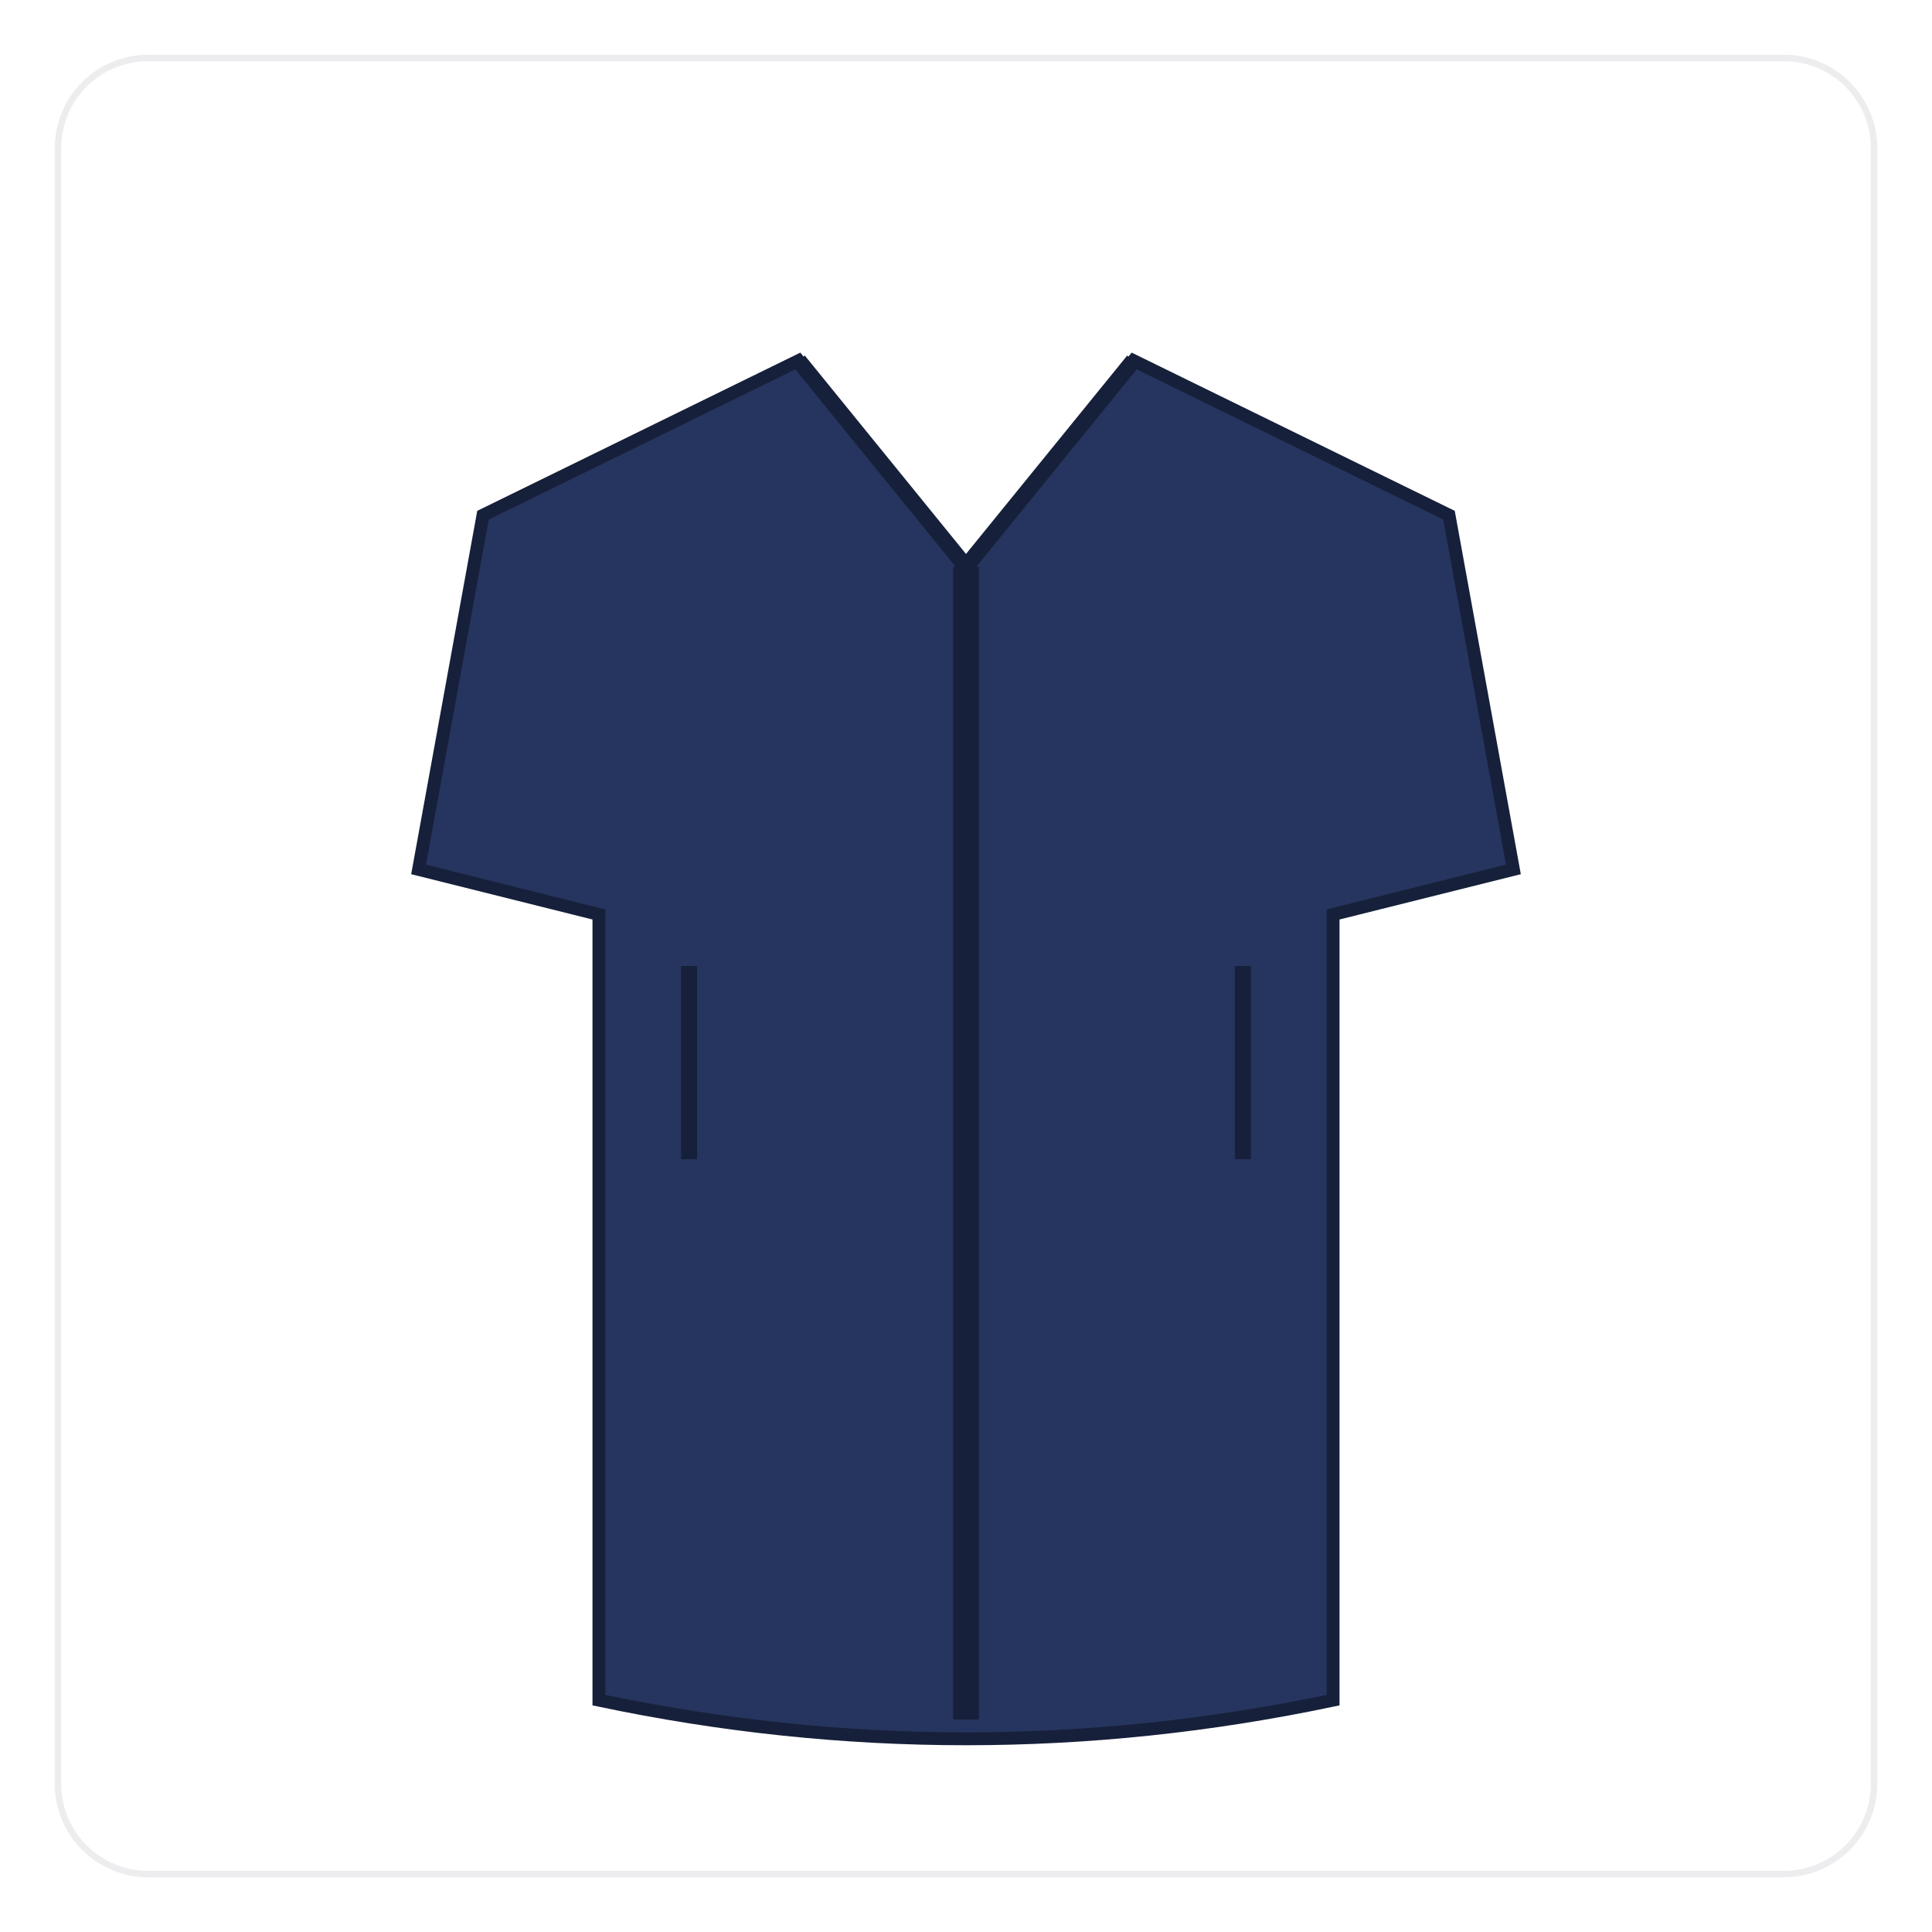
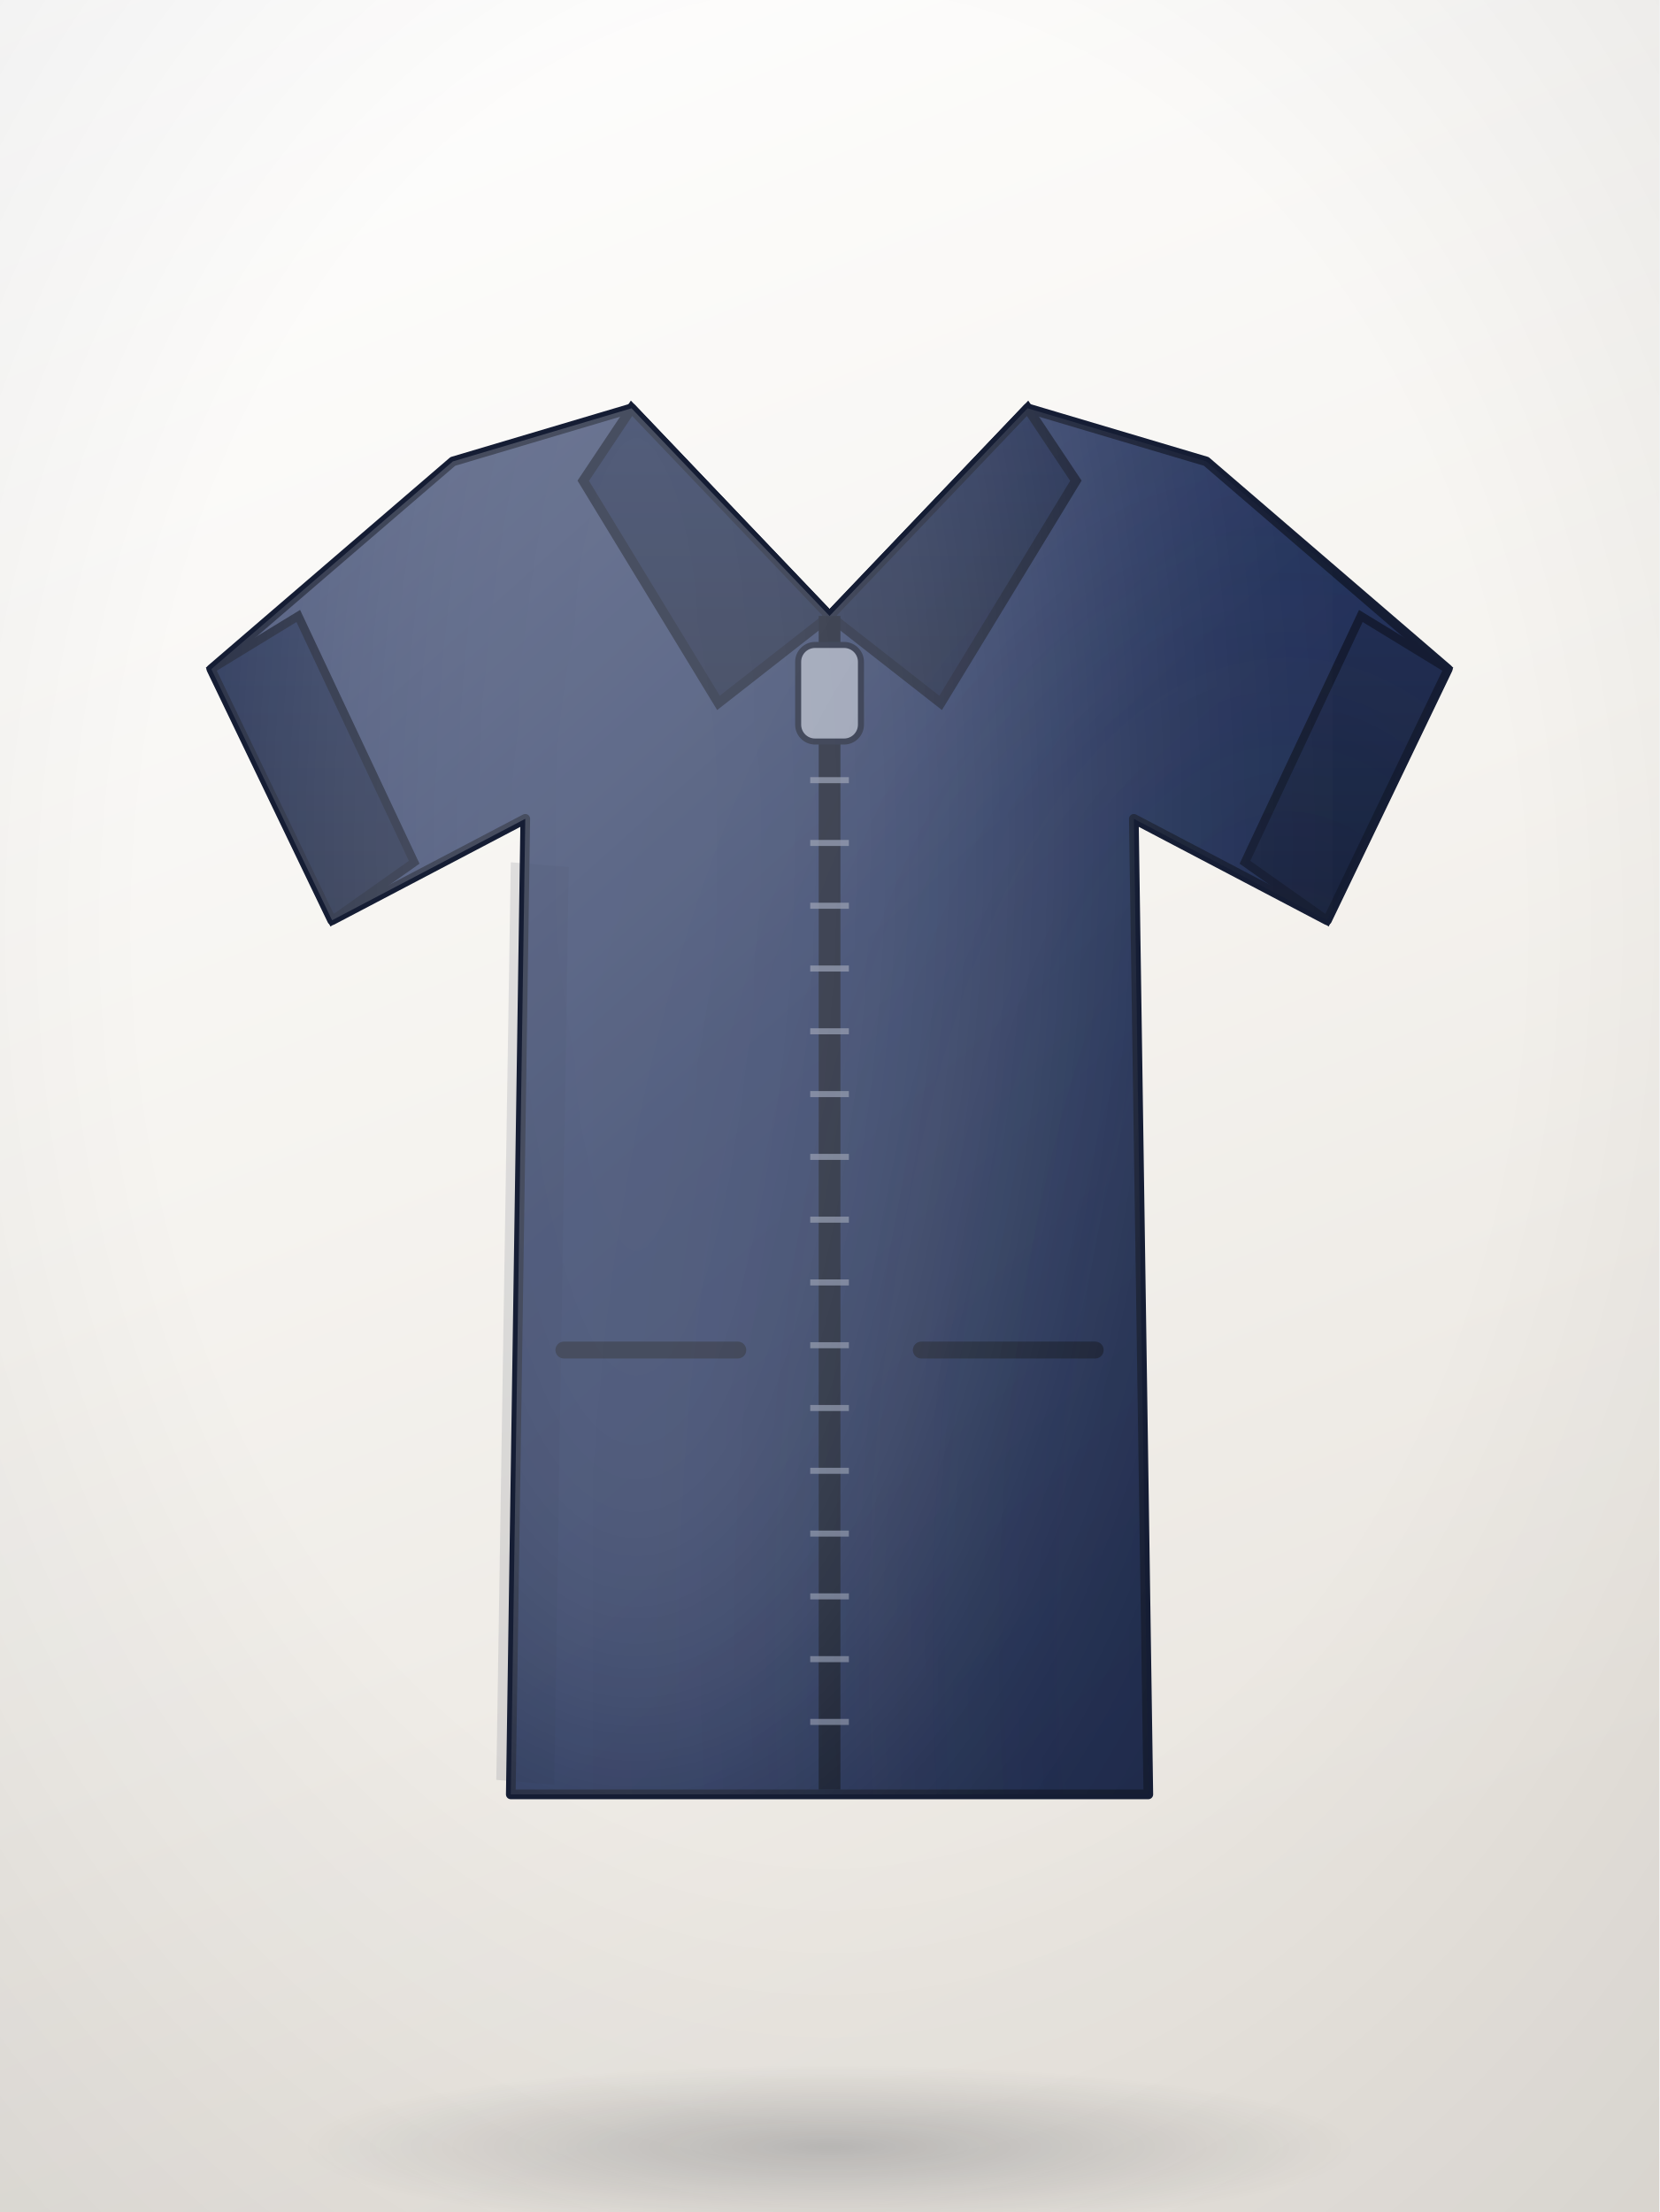
- <svg xmlns="http://www.w3.org/2000/svg" viewBox="0 0 600 600" width="600" height="600" role="img">
-   <defs />
-   <rect width="600" height="600" fill="#ffffff" />
-   <rect x="18" y="18" width="564" height="564" rx="28" fill="none" stroke="#1d2233" stroke-opacity="0.08" stroke-width="2" />
-   <path d="M150 160 L248 112 L300 176 L352 112 L450 160 L470 270 L414 284 L414 528 Q300 552 186 528 L186 284 L130 270 Z" fill="#26355f" stroke="#17203a" stroke-width="4" />
-   <path d="M248 112 L300 176 L352 112" fill="none" stroke="#17203a" stroke-width="5" />
-   <line x1="300" y1="176" x2="300" y2="534" stroke="#17203a" stroke-width="8" />
-   <path d="M214 300 L214 360 M386 300 L386 360" stroke="#17203a" stroke-width="5" />
+ <svg xmlns="http://www.w3.org/2000/svg" viewBox="0 0 900 1200" width="900" height="1200" role="img">
+   <defs>
+     <filter id="soft" x="-30%" y="-30%" width="160%" height="160%">
+       <feGaussianBlur stdDeviation="70" />
+     </filter>
+     <linearGradient id="bg" x1="0" y1="0" x2="0.3" y2="1">
+       <stop offset="0" stop-color="#ffffff" />
+       <stop offset="0.55" stop-color="#f5f3ef" />
+       <stop offset="1" stop-color="#e9e5df" />
+     </linearGradient>
+     <radialGradient id="vig" cx="0.5" cy="0.42" r="0.75">
+       <stop offset="0.55" stop-color="#000000" stop-opacity="0" />
+       <stop offset="1" stop-color="#000000" stop-opacity="0.07" />
+     </radialGradient>
+     <linearGradient id="fp27" x1="0.1" y1="0" x2="0.9" y2="1">
+       <stop offset="0" stop-color="#495579" />
+       <stop offset="0.45" stop-color="#26355f" />
+       <stop offset="1" stop-color="#1f2b4e" />
+     </linearGradient>
+     <linearGradient id="rp27" x1="0" y1="0" x2="0" y2="1">
+       <stop offset="0" stop-color="#223056" />
+       <stop offset="1" stop-color="#1b2542" />
+     </linearGradient>
+     <radialGradient id="shp27" cx="0.5" cy="0.5" r="0.5">
+       <stop offset="0" stop-color="#0b1220" stop-opacity="0.20" />
+       <stop offset="1" stop-color="#0b1220" stop-opacity="0" />
+     </radialGradient>
+     <clipPath id="clipp27">
+       <path d="M368 250 L450 336 L532 250 L606 272 L706 358 L656 462 L576 420 L582 824 L318 824 L324 420 L244 462 L194 358 L294 272 Z" />
+     </clipPath>
+   </defs>
+   <rect width="900" height="1200" fill="url(#bg)" />
+   <rect width="900" height="1200" fill="url(#vig)" />
+   <g transform="translate(-139.5,-106.0) scale(1.31)">
+     <ellipse cx="450" cy="970" rx="220" ry="34" fill="url(#shp27)" />
+     <path d="M368 250 L450 336 L532 250 L606 272 L706 358 L656 462 L576 420 L582 824 L318 824 L324 420 L244 462 L194 358 L294 272 Z" fill="url(#fp27)" stroke="#151d34" stroke-width="4" stroke-linejoin="round" />
+     <path d="M368 250 L450 336 L404 372 L348 280 Z" fill="url(#rp27)" stroke="#151d34" stroke-width="4" />
+     <path d="M532 250 L450 336 L496 372 L552 280 Z" fill="url(#rp27)" stroke="#151d34" stroke-width="4" />
+     <line x1="450" y1="336" x2="450" y2="822" stroke="#11182b" stroke-width="9" />
+     <line x1="442" y1="352" x2="458" y2="352" stroke="#7d869f" stroke-width="2.5" opacity="0.8" />
+     <line x1="442" y1="378" x2="458" y2="378" stroke="#7d869f" stroke-width="2.5" opacity="0.8" />
+     <line x1="442" y1="404" x2="458" y2="404" stroke="#7d869f" stroke-width="2.5" opacity="0.8" />
+     <line x1="442" y1="430" x2="458" y2="430" stroke="#7d869f" stroke-width="2.5" opacity="0.8" />
+     <line x1="442" y1="456" x2="458" y2="456" stroke="#7d869f" stroke-width="2.5" opacity="0.8" />
+     <line x1="442" y1="482" x2="458" y2="482" stroke="#7d869f" stroke-width="2.5" opacity="0.8" />
+     <line x1="442" y1="508" x2="458" y2="508" stroke="#7d869f" stroke-width="2.5" opacity="0.8" />
+     <line x1="442" y1="534" x2="458" y2="534" stroke="#7d869f" stroke-width="2.5" opacity="0.8" />
+     <line x1="442" y1="560" x2="458" y2="560" stroke="#7d869f" stroke-width="2.5" opacity="0.8" />
+     <line x1="442" y1="586" x2="458" y2="586" stroke="#7d869f" stroke-width="2.5" opacity="0.8" />
+     <line x1="442" y1="612" x2="458" y2="612" stroke="#7d869f" stroke-width="2.5" opacity="0.8" />
+     <line x1="442" y1="638" x2="458" y2="638" stroke="#7d869f" stroke-width="2.5" opacity="0.8" />
+     <line x1="442" y1="664" x2="458" y2="664" stroke="#7d869f" stroke-width="2.5" opacity="0.8" />
+     <line x1="442" y1="690" x2="458" y2="690" stroke="#7d869f" stroke-width="2.5" opacity="0.8" />
+     <line x1="442" y1="716" x2="458" y2="716" stroke="#7d869f" stroke-width="2.5" opacity="0.8" />
+     <line x1="442" y1="742" x2="458" y2="742" stroke="#7d869f" stroke-width="2.5" opacity="0.8" />
+     <line x1="442" y1="768" x2="458" y2="768" stroke="#7d869f" stroke-width="2.5" opacity="0.8" />
+     <line x1="442" y1="794" x2="458" y2="794" stroke="#7d869f" stroke-width="2.5" opacity="0.8" />
+     <rect x="437" y="348" width="26" height="40" rx="7" fill="#929aaf" stroke="#151d34" stroke-width="2.5" />
+     <path d="M340 640 L412 640" stroke="#151d34" stroke-width="7" stroke-linecap="round" />
+     <path d="M488 640 L560 640" stroke="#151d34" stroke-width="7" stroke-linecap="round" />
+     <path d="M244 462 L194 358 L230 336 L278 438 Z" fill="url(#rp27)" stroke="#151d34" stroke-width="3.5" />
+     <path d="M656 462 L706 358 L670 336 L622 438 Z" fill="url(#rp27)" stroke="#151d34" stroke-width="3.5" />
+     <path d="M342 440 L336 820 L312 818 L318 438 Z" fill="#151d34" opacity="0.11" />
+     <g clip-path="url(#clipp27)">
+       <ellipse cx="370" cy="430" rx="180" ry="420" fill="#ffffff" opacity="0.22" filter="url(#soft)" />
+       <ellipse cx="640" cy="760" rx="180" ry="440" fill="#0b1220" opacity="0.13" filter="url(#soft)" />
+     </g>
+   </g>
</svg>
